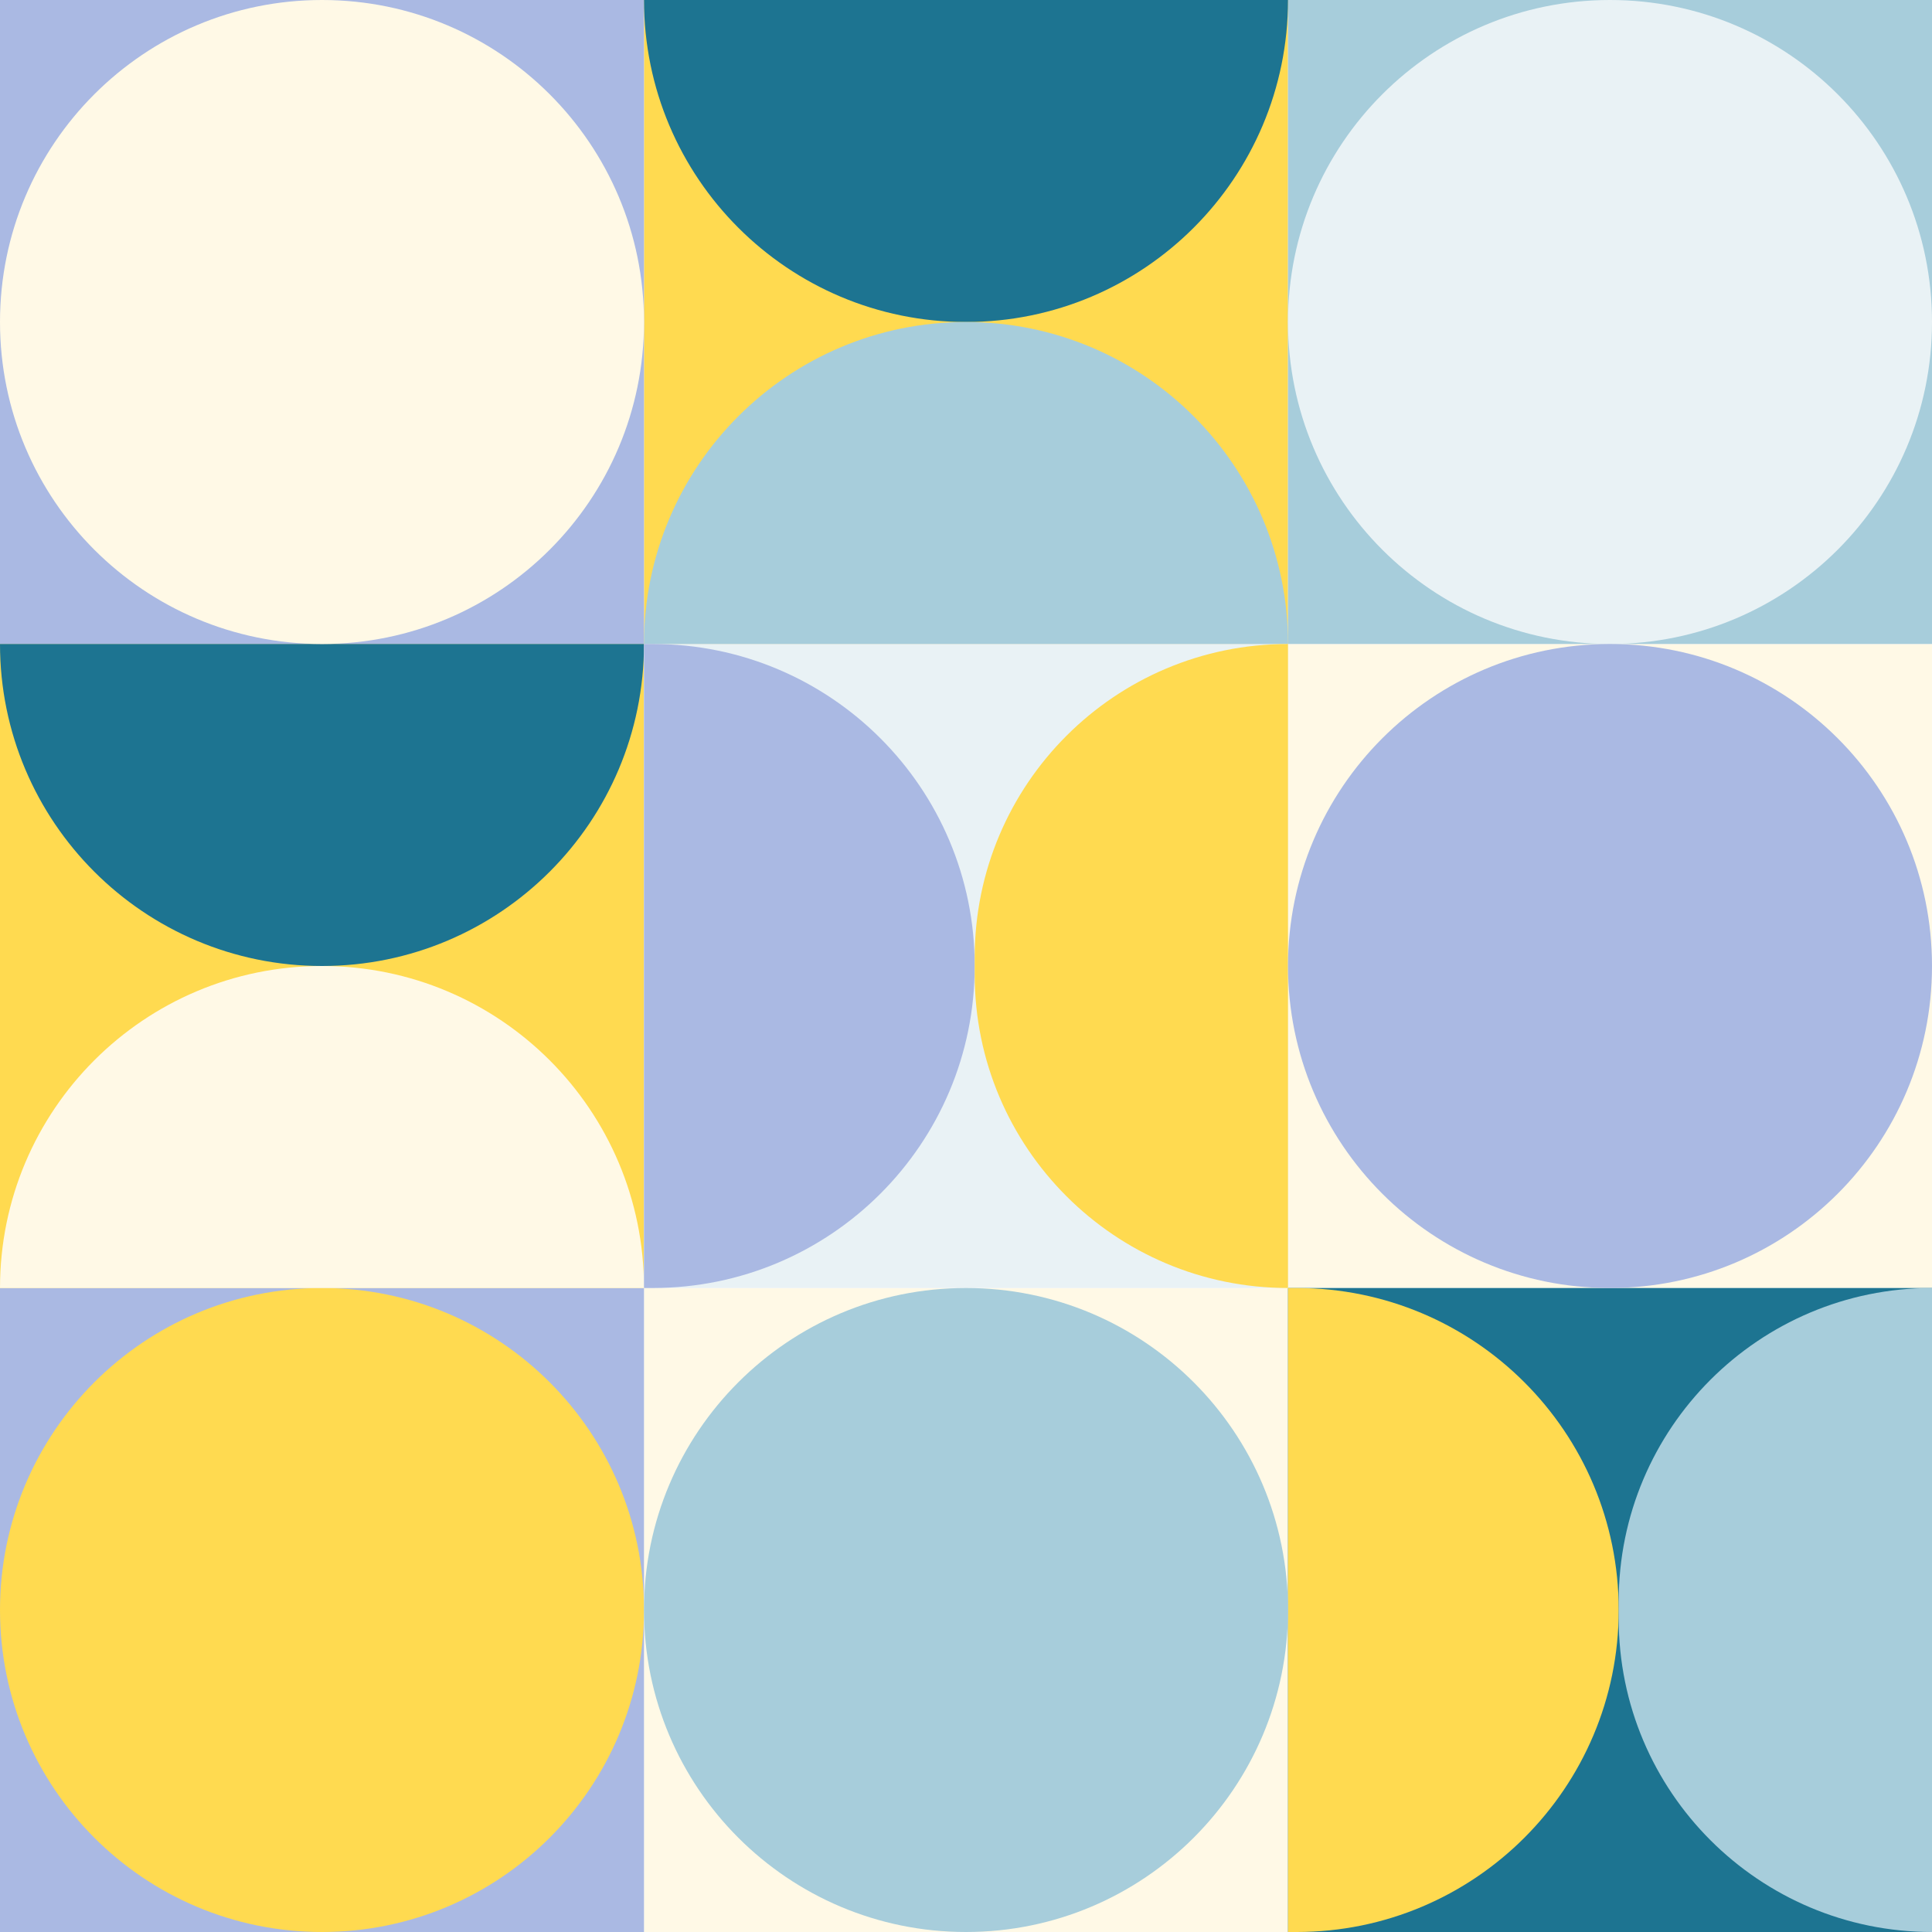
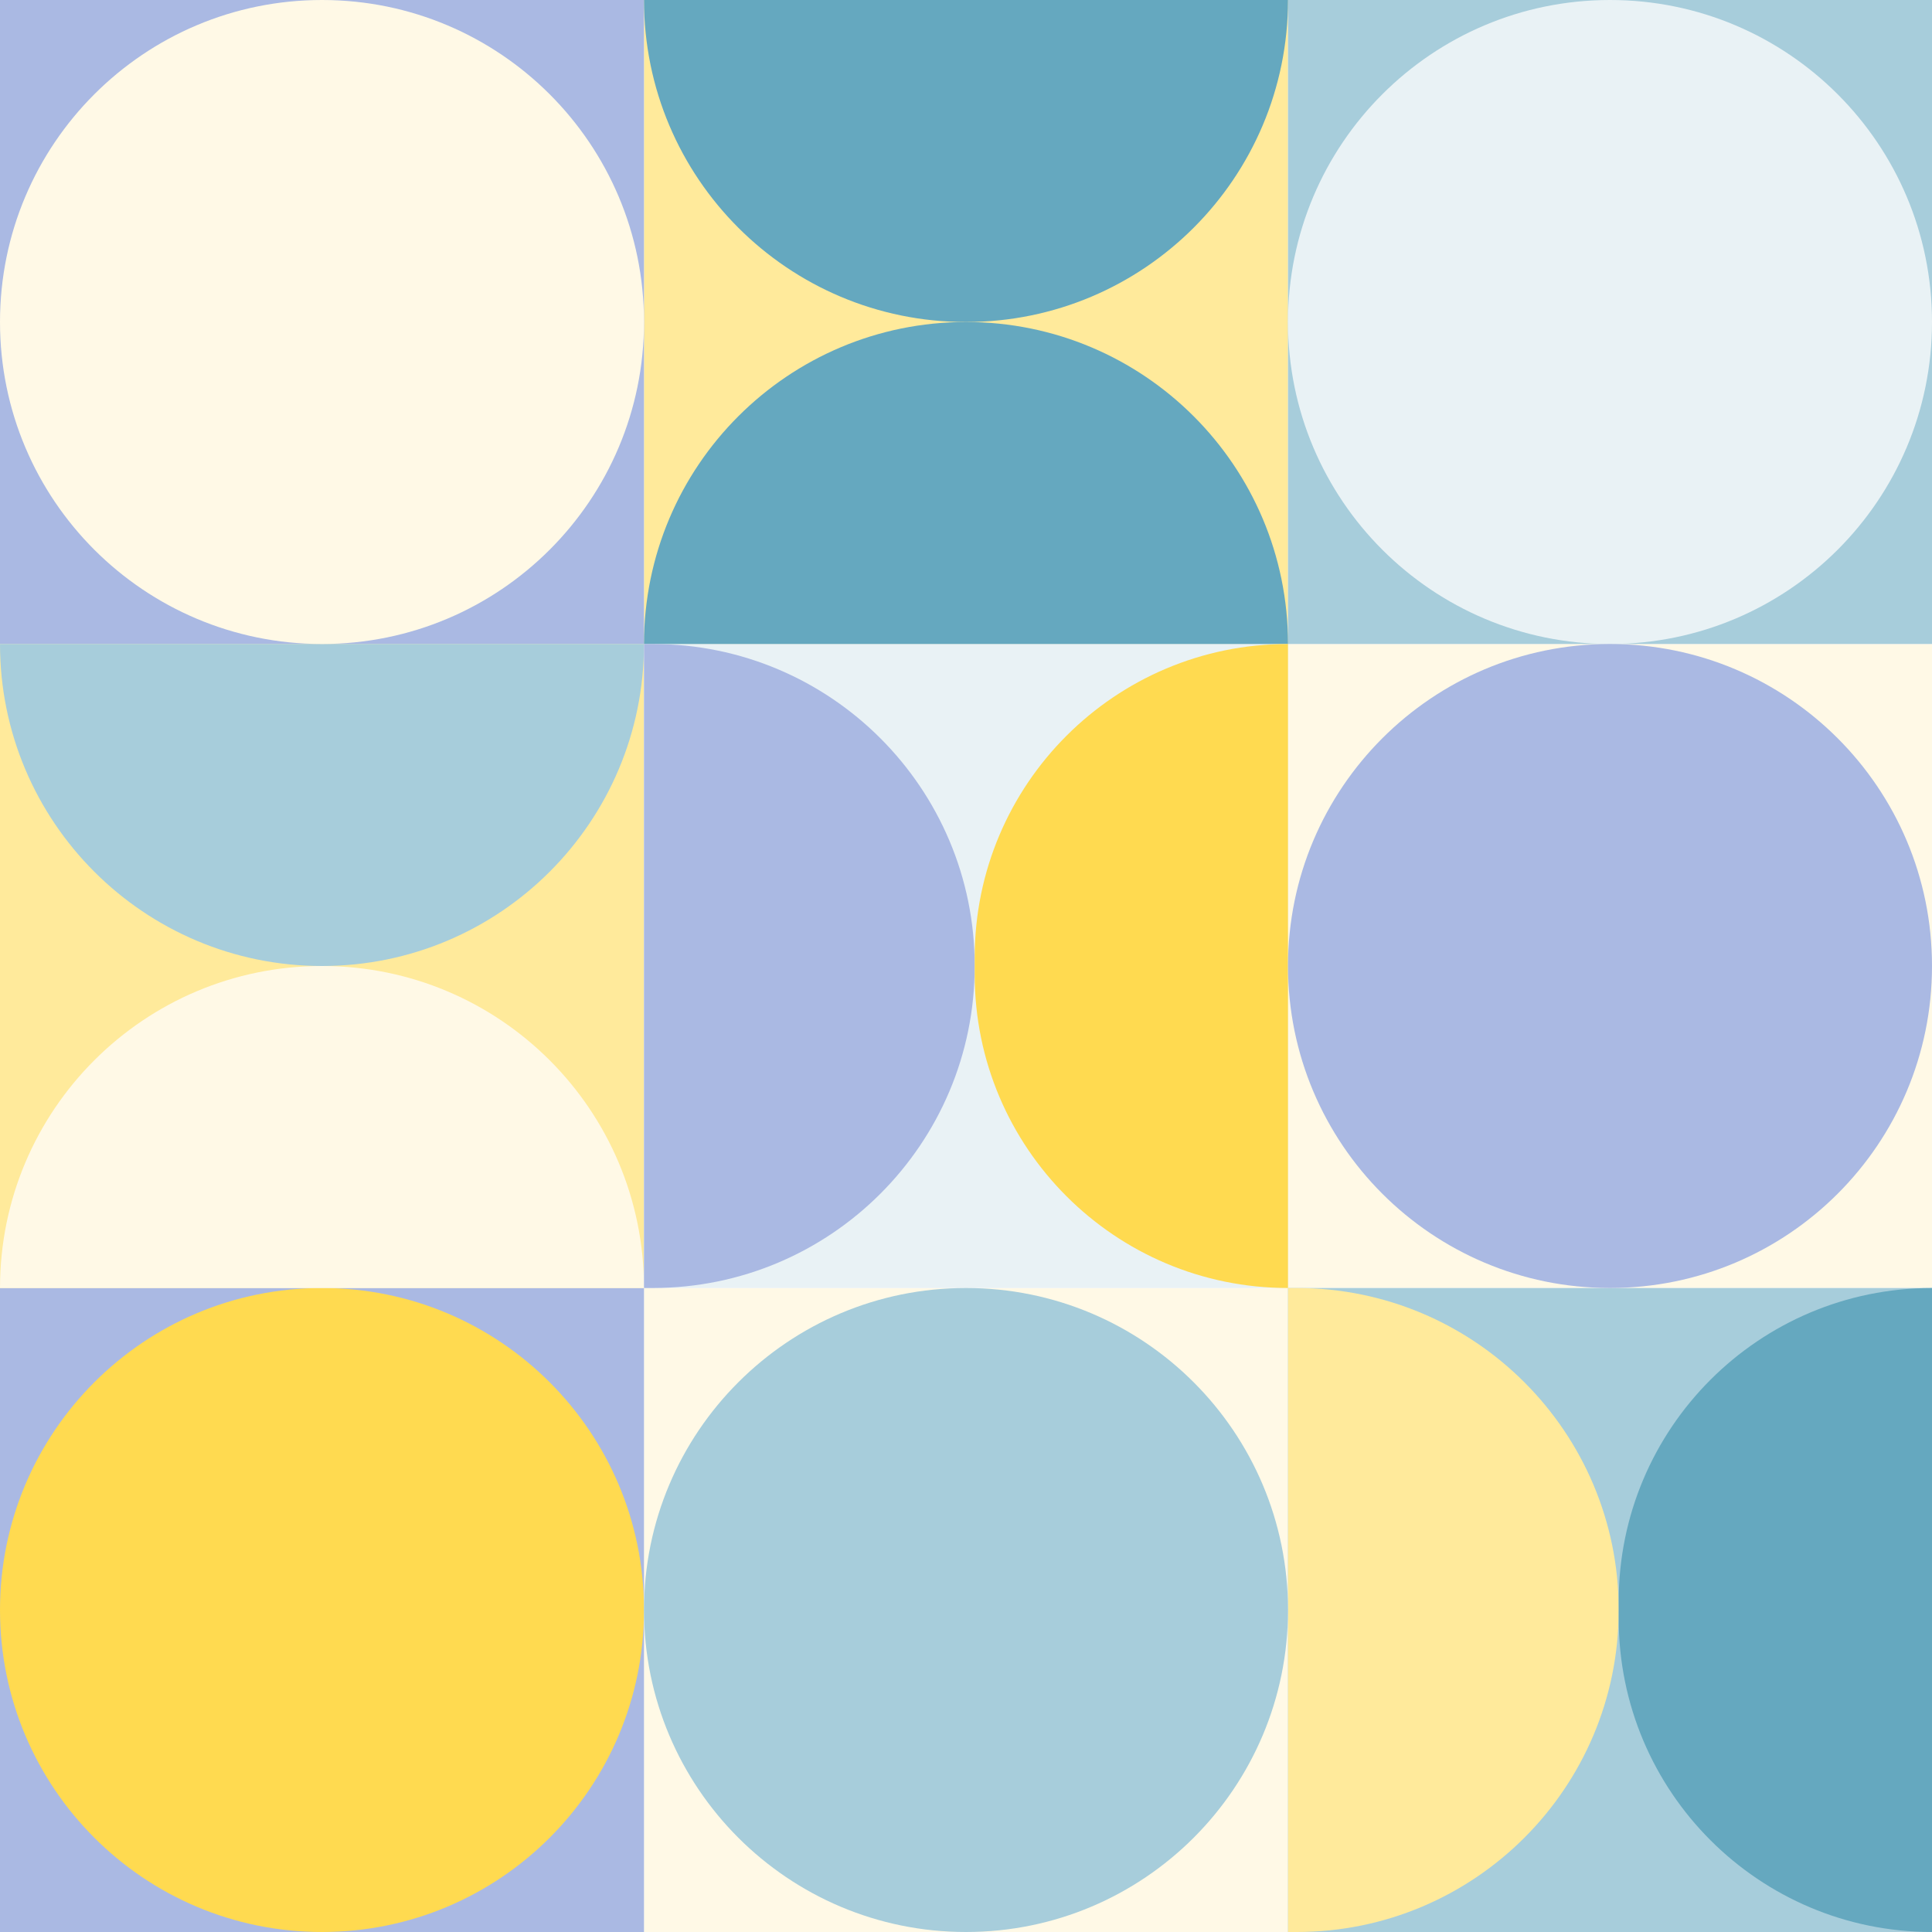
<svg xmlns="http://www.w3.org/2000/svg" id="Layer_8" viewBox="0 0 111 111">
  <rect x="74" y="37" width="37" height="37" style="fill:#fff9e6;" />
  <rect x="37" y="74" width="37" height="37" style="fill:#fff9e6;" />
-   <rect y="37" width="37" height="37" style="fill:#ffda50;" />
-   <rect x="37" width="37" height="37" style="fill:#ffda50;" />
+   <rect y="37" width="37" height="37" style="fill:#ffea9b;" />
+   <rect x="37" width="37" height="37" style="fill:#ffea9b;" />
  <rect y="74" width="37" height="37" style="fill:#aab9e3;" />
-   <rect x="74" y="74" width="37" height="37" style="fill:#1d7491;" />
+   <rect x="74" y="74" width="37" height="37" style="fill:#a7cddb;" />
  <rect x="37" y="37" width="37" height="37" style="fill:#e9f2f5;" />
  <rect width="37" height="37" style="fill:#aab9e3;" />
  <rect x="74" width="37" height="37" style="fill:#a7cddb;" />
  <path d="M18.5,74h0c10.22,0,18.5,8.28,18.5,18.5h0c0,10.22-8.28,18.5-18.5,18.5h0c-10.22,0-18.5-8.28-18.5-18.5h0c0-10.22,8.28-18.5,18.5-18.5Z" style="fill:#ffda50;" />
-   <path d="M74,0c0,10.22-8.28,18.5-18.5,18.5S37,10.22,37,0c42.84,0,8.28,0,18.5,0s-18.5,0,18.5,0Z" style="fill:#1d7491;" />
-   <path d="M37,37c0,10.22-8.28,18.5-18.5,18.5S0,47.22,0,37c42.84,0,8.28,0,18.5,0s-18.5,0,18.5,0Z" style="fill:#1d7491;" />
-   <path d="M37,37c0-10.22,8.28-18.5,18.5-18.5s18.5,8.28,18.5,18.5c-42.84,0-8.28,0-18.5,0s18.5,0-18.5,0Z" style="fill:#a7cddb;" />
+   <path d="M74,0c0,10.22-8.28,18.5-18.5,18.5S37,10.22,37,0c42.84,0,8.28,0,18.5,0s-18.5,0,18.5,0Z" style="fill:#65a8bf;" />
+   <path d="M37,37c0,10.22-8.28,18.5-18.5,18.5S0,47.22,0,37c42.84,0,8.28,0,18.5,0s-18.5,0,18.5,0Z" style="fill:#a7cddb;" />
+   <path d="M37,37c0-10.22,8.28-18.5,18.5-18.5s18.5,8.28,18.5,18.5c-42.84,0-8.28,0-18.5,0s18.5,0-18.5,0Z" style="fill:#65a8bf;" />
  <path d="M0,74c0-10.22,8.28-18.5,18.5-18.5s18.5,8.28,18.5,18.5c-42.84,0-8.28,0-18.5,0s18.5,0-18.5,0Z" style="fill:#fff9e6;" />
-   <path d="M74,111v-37h.5c10.22,0,18.5,8.28,18.5,18.5s-8.28,18.5-18.5,18.5h-.5Z" style="fill:#ffda50;" />
+   <path d="M74,111v-37h.5c10.22,0,18.5,8.28,18.5,18.5s-8.28,18.5-18.5,18.5h-.5Z" style="fill:#ffea9b;" />
  <path d="M37,74v-37h.5c10.22,0,18.5,8.28,18.5,18.5s-8.28,18.5-18.5,18.5h-.5Z" style="fill:#aab9e3;" />
-   <path d="M111,111v-37c-9.94,0-18,8.06-18,18v1c0,9.94,8.06,18,18,18Z" style="fill:#a7cddb;" />
+   <path d="M111,111v-37c-9.94,0-18,8.06-18,18v1c0,9.94,8.06,18,18,18Z" style="fill:#65a8bf;" />
  <path d="M74,74v-37c-9.94,0-18,8.06-18,18v1c0,9.94,8.06,18,18,18Z" style="fill:#ffda50;" />
  <path d="M55.5,74h0c10.22,0,18.5,8.28,18.5,18.5h0c0,10.22-8.28,18.5-18.5,18.5h0c-10.22,0-18.5-8.28-18.5-18.5h0c0-10.22,8.28-18.5,18.5-18.5Z" style="fill:#a7cddb;" />
  <path d="M92.5,0h0c10.22,0,18.5,8.28,18.5,18.5h0c0,10.22-8.28,18.5-18.5,18.5h0c-10.22,0-18.5-8.28-18.5-18.5h0c0-10.22,8.28-18.5,18.5-18.5Z" style="fill:#e9f2f5;" />
  <path d="M92.5,37h0c10.22,0,18.5,8.28,18.5,18.5h0c0,10.22-8.28,18.5-18.5,18.5h0c-10.22,0-18.5-8.28-18.5-18.5h0c0-10.22,8.28-18.5,18.5-18.5Z" style="fill:#aab9e3;" />
  <path d="M18.5,0h0c10.22,0,18.5,8.28,18.5,18.5h0c0,10.22-8.28,18.5-18.5,18.5h0C8.28,37,0,28.72,0,18.5h0C0,8.28,8.28,0,18.5,0Z" style="fill:#fff9e6;" />
</svg>
